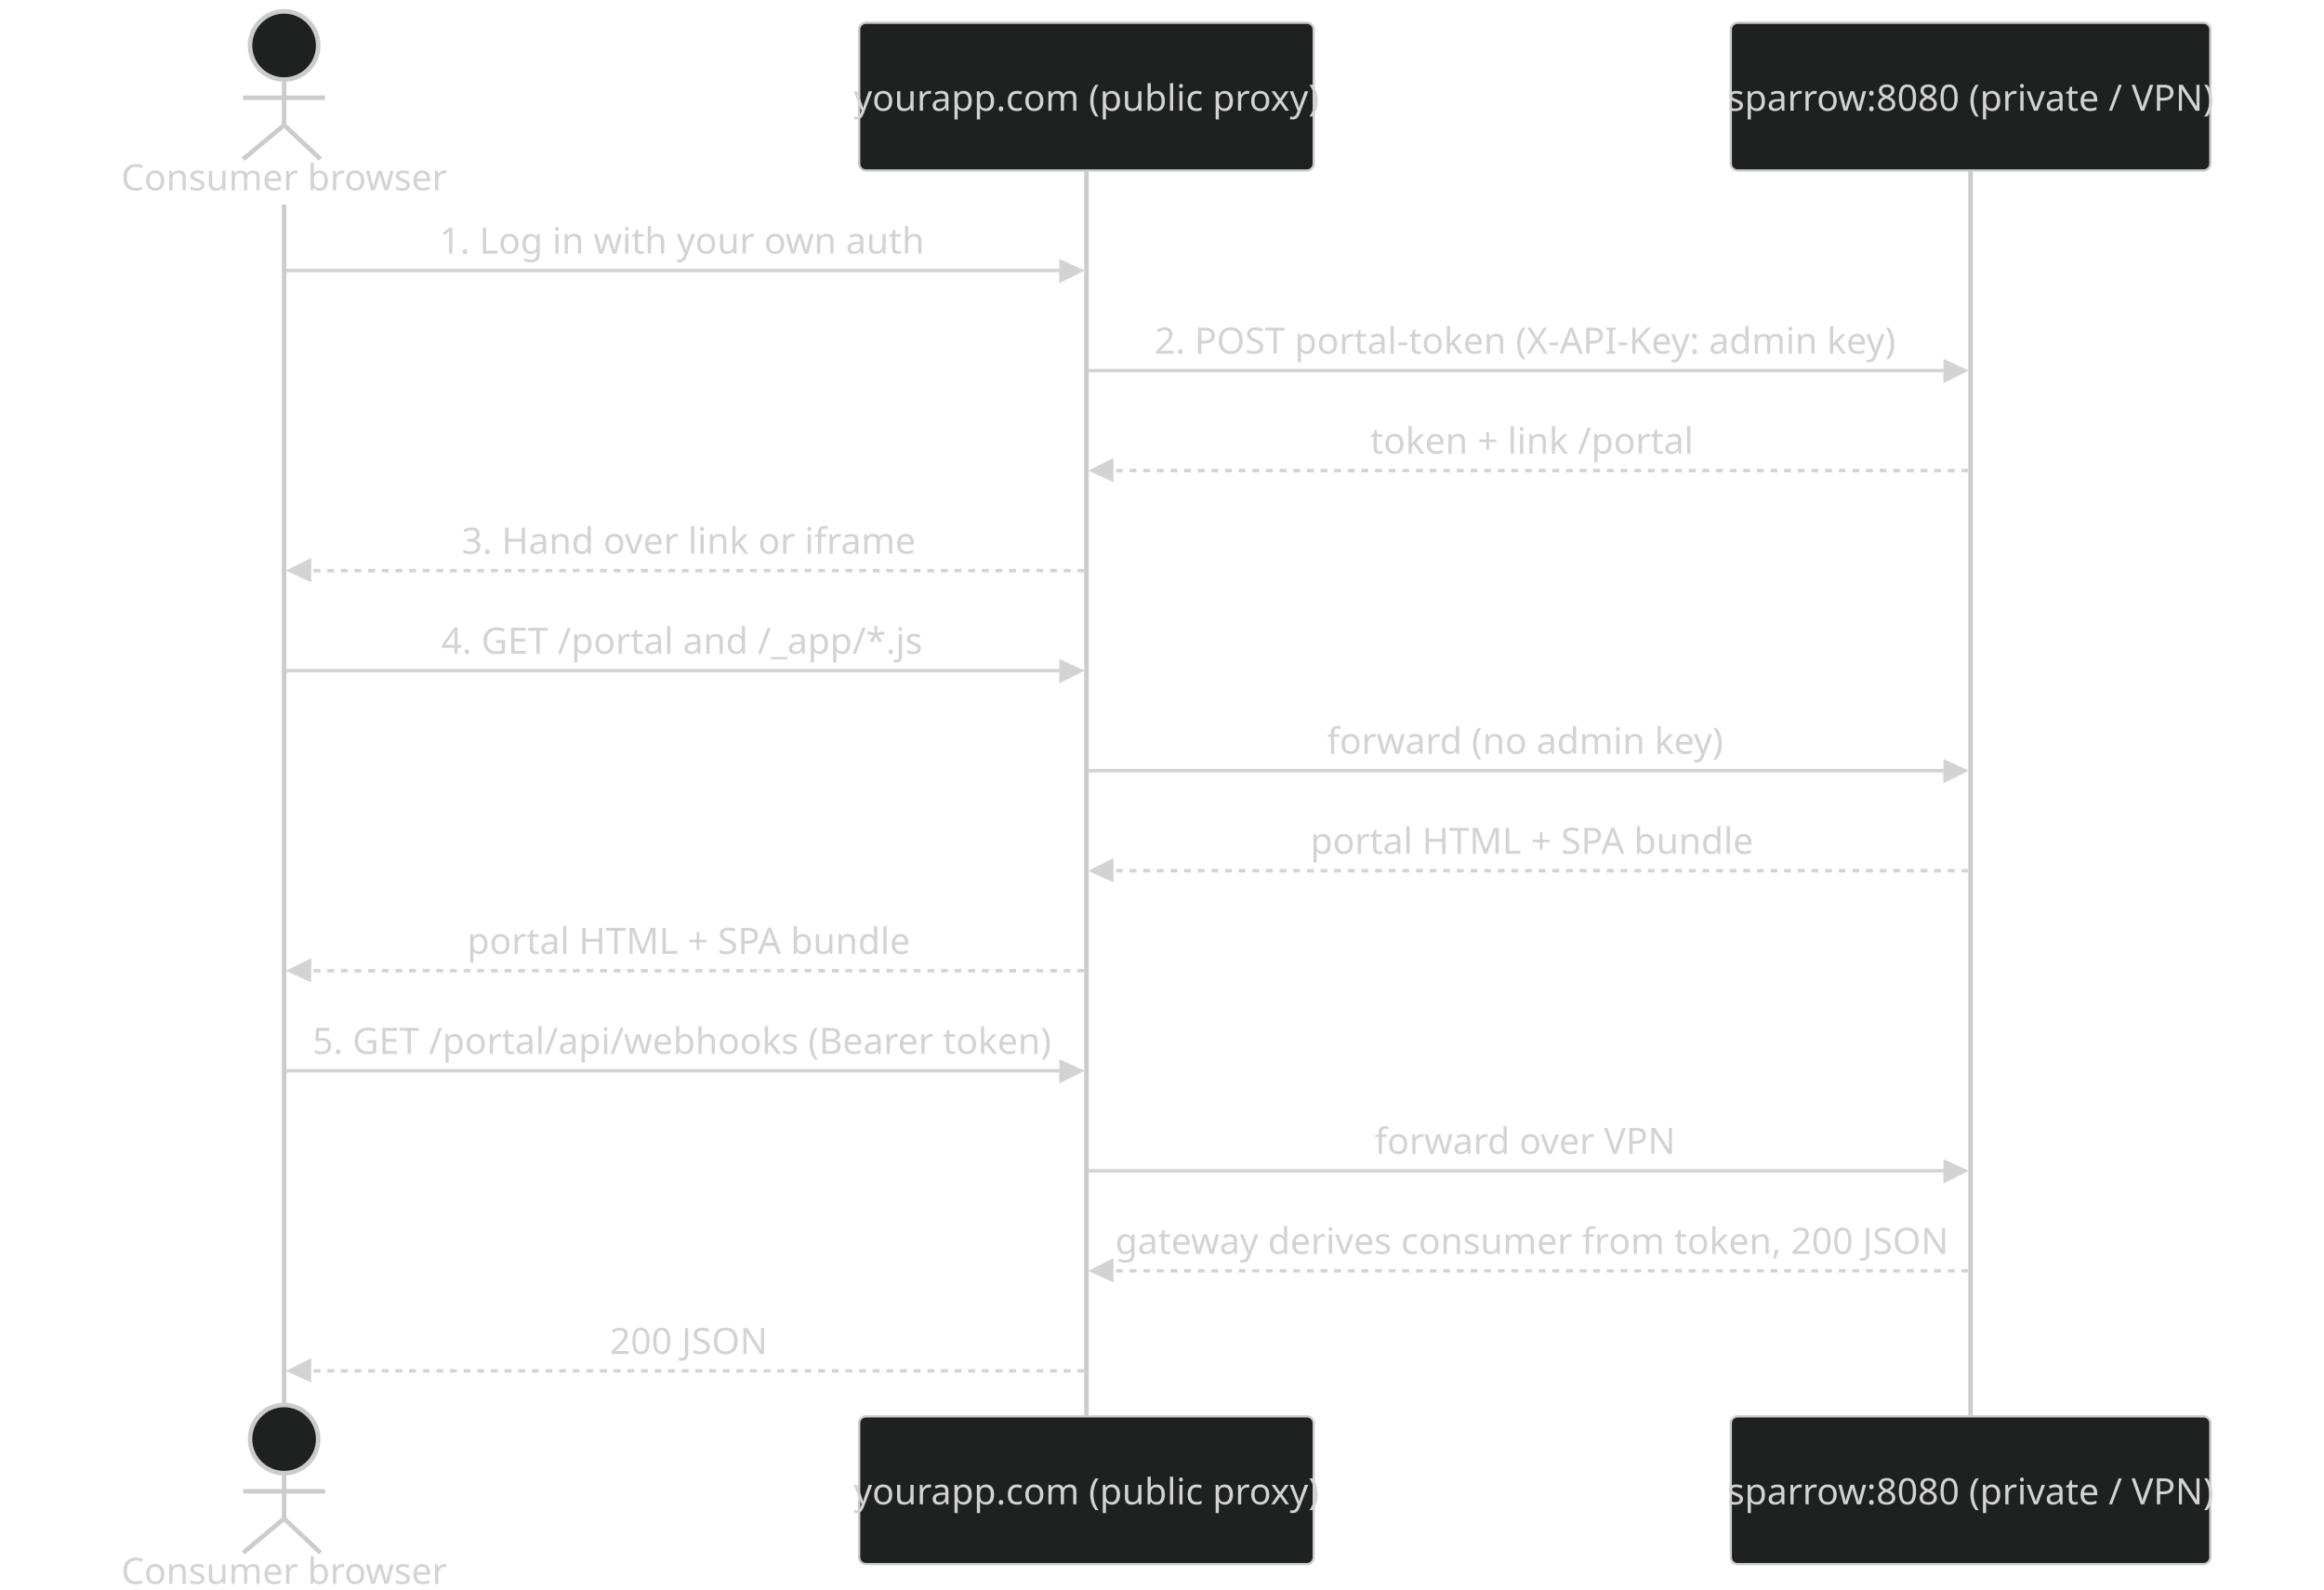
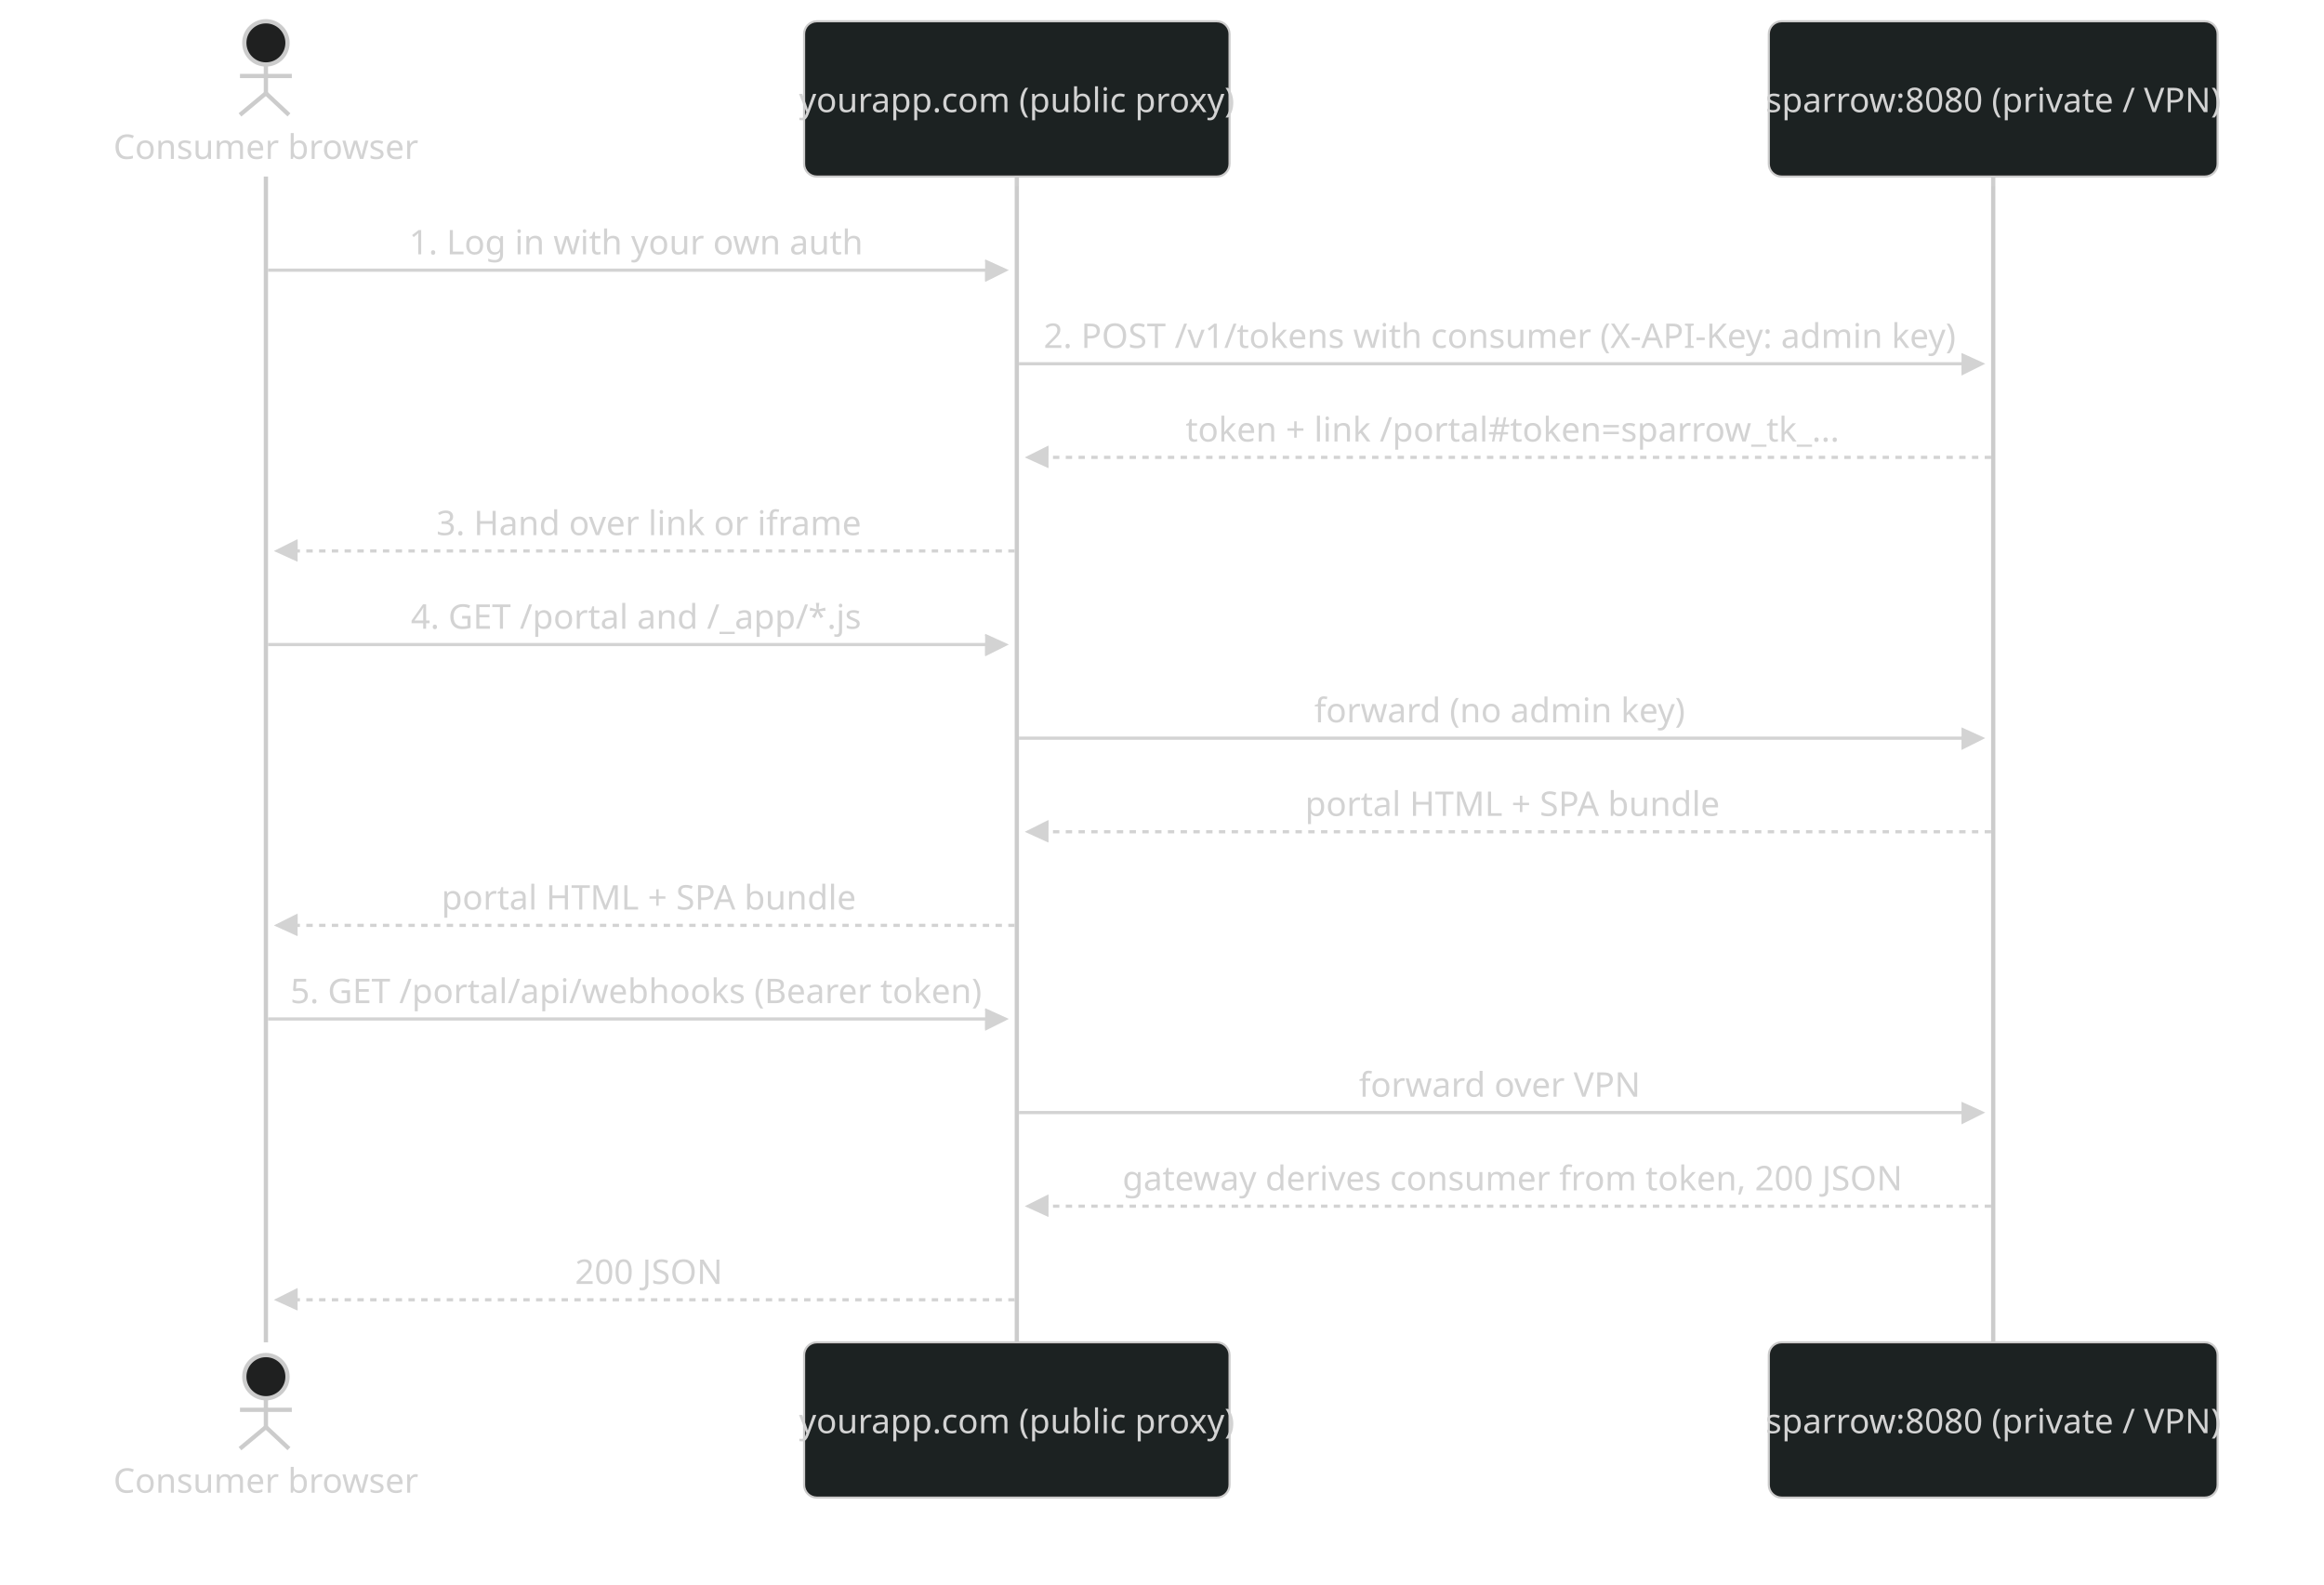
- <svg xmlns="http://www.w3.org/2000/svg" id="my-svg" width="100%" style="max-width: 1022.5px; background-color: transparent;" viewBox="-50 -10 1022.5 699" role="graphics-document document" aria-roledescription="sequence">
+ <svg xmlns="http://www.w3.org/2000/svg" id="my-svg" width="100%" style="max-width: 1092.5px; background-color: transparent;" viewBox="-50 -10 1092.5 745" role="graphics-document document" aria-roledescription="sequence">
  <g>
-     <rect x="711.5" y="613" fill="#eaeaea" stroke="#666" width="211" height="65" name="S" rx="3" ry="3" class="actor actor-bottom" />
-     <text x="817" y="645.5" dominant-baseline="central" alignment-baseline="central" class="actor actor-box" style="text-anchor: middle; font-size: 16px; font-weight: 400;">
-       <tspan x="817" dy="0">sparrow:8080 (private / VPN)</tspan>
+     <rect x="781.5" y="621" fill="#eaeaea" stroke="#666" width="211" height="73" name="S" rx="6" ry="6" class="actor actor-bottom" data-look="neo" filter="url(#my-svg-drop-shadow)" />
+     <text x="887" y="657.5" dominant-baseline="central" alignment-baseline="central" class="actor actor-box" style="text-anchor: middle; font-size: 16px; font-weight: 400;">
+       <tspan x="887" dy="0">sparrow:8080 (private / VPN)</tspan>
    </text>
  </g>
  <g>
-     <rect x="328" y="613" fill="#eaeaea" stroke="#666" width="200" height="65" name="A" rx="3" ry="3" class="actor actor-bottom" />
-     <text x="428" y="645.5" dominant-baseline="central" alignment-baseline="central" class="actor actor-box" style="text-anchor: middle; font-size: 16px; font-weight: 400;">
+     <rect x="328" y="621" fill="#eaeaea" stroke="#666" width="200" height="73" name="A" rx="6" ry="6" class="actor actor-bottom" data-look="neo" filter="url(#my-svg-drop-shadow)" />
+     <text x="428" y="657.5" dominant-baseline="central" alignment-baseline="central" class="actor actor-box" style="text-anchor: middle; font-size: 16px; font-weight: 400;">
      <tspan x="428" dy="0">yourapp.com (public proxy)</tspan>
    </text>
  </g>
  <g />
  <g>
-     <line id="actor2" x1="817" y1="65" x2="817" y2="613" class="actor-line 200" stroke-width="0.5px" stroke="#999" name="S" data-et="life-line" data-id="S" />
-     <g id="root-2" data-et="participant" data-type="participant" data-id="S">
-       <rect x="711.5" y="0" fill="#eaeaea" stroke="#666" width="211" height="65" name="S" rx="3" ry="3" class="actor actor-top" />
-       <text x="817" y="32.5" dominant-baseline="central" alignment-baseline="central" class="actor actor-box" style="text-anchor: middle; font-size: 16px; font-weight: 400;">
-         <tspan x="817" dy="0">sparrow:8080 (private / VPN)</tspan>
+     <line id="actor2" x1="887" y1="73" x2="887" y2="621" class="actor-line 200" stroke-width="0.5px" stroke="#999" name="S" data-et="life-line" data-id="S" />
+     <g id="root-2" data-look="neo" data-et="participant" data-type="participant" data-id="S">
+       <rect x="781.5" y="0" fill="#eaeaea" stroke="#666" width="211" height="73" name="S" rx="6" ry="6" class="actor actor-top" data-look="neo" filter="url(#my-svg-drop-shadow)" />
+       <text x="887" y="36.5" dominant-baseline="central" alignment-baseline="central" class="actor actor-box" style="text-anchor: middle; font-size: 16px; font-weight: 400;">
+         <tspan x="887" dy="0">sparrow:8080 (private / VPN)</tspan>
      </text>
    </g>
  </g>
  <g>
-     <line id="actor1" x1="428" y1="65" x2="428" y2="613" class="actor-line 200" stroke-width="0.5px" stroke="#999" name="A" data-et="life-line" data-id="A" />
-     <g id="root-1" data-et="participant" data-type="participant" data-id="A">
-       <rect x="328" y="0" fill="#eaeaea" stroke="#666" width="200" height="65" name="A" rx="3" ry="3" class="actor actor-top" />
-       <text x="428" y="32.5" dominant-baseline="central" alignment-baseline="central" class="actor actor-box" style="text-anchor: middle; font-size: 16px; font-weight: 400;">
+     <line id="actor1" x1="428" y1="73" x2="428" y2="621" class="actor-line 200" stroke-width="0.5px" stroke="#999" name="A" data-et="life-line" data-id="A" />
+     <g id="root-1" data-look="neo" data-et="participant" data-type="participant" data-id="A">
+       <rect x="328" y="0" fill="#eaeaea" stroke="#666" width="200" height="73" name="A" rx="6" ry="6" class="actor actor-top" data-look="neo" filter="url(#my-svg-drop-shadow)" />
+       <text x="428" y="36.5" dominant-baseline="central" alignment-baseline="central" class="actor actor-box" style="text-anchor: middle; font-size: 16px; font-weight: 400;">
        <tspan x="428" dy="0">yourapp.com (public proxy)</tspan>
      </text>
    </g>
  </g>
  <g>
-     <line id="actor0" x1="75" y1="80" x2="75" y2="613" class="actor-line 200" stroke-width="0.5px" stroke="#999" name="U" data-et="life-line" data-id="U" />
+     <line id="actor0" x1="75" y1="73" x2="75" y2="621" class="actor-line 200" stroke-width="0.5px" stroke="#999" name="U" data-et="life-line" data-id="U" />
  </g>
-   <style>#my-svg{font-family:'Space Grotesk',ui-sans-serif,system-ui,sans-serif;font-size:14px;fill:#ccc;}@keyframes edge-animation-frame{from{stroke-dashoffset:0;}}@keyframes dash{to{stroke-dashoffset:0;}}#my-svg .edge-animation-slow{stroke-dasharray:9,5!important;stroke-dashoffset:900;animation:dash 50s linear infinite;stroke-linecap:round;}#my-svg .edge-animation-fast{stroke-dasharray:9,5!important;stroke-dashoffset:900;animation:dash 20s linear infinite;stroke-linecap:round;}#my-svg .error-icon{fill:#a44141;}#my-svg .error-text{fill:#ddd;stroke:#ddd;}#my-svg .edge-thickness-normal{stroke-width:1px;}#my-svg .edge-thickness-thick{stroke-width:3.5px;}#my-svg .edge-pattern-solid{stroke-dasharray:0;}#my-svg .edge-thickness-invisible{stroke-width:0;fill:none;}#my-svg .edge-pattern-dashed{stroke-dasharray:3;}#my-svg .edge-pattern-dotted{stroke-dasharray:2;}#my-svg .marker{fill:#8494b0;stroke:#8494b0;}#my-svg .marker.cross{stroke:#8494b0;}#my-svg svg{font-family:'Space Grotesk',ui-sans-serif,system-ui,sans-serif;font-size:14px;}#my-svg p{margin:0;}#my-svg .actor{stroke:#ccc;fill:#1f2020;stroke-width:1;}#my-svg rect.actor.outer-path[data-look="neo"]{filter:drop-shadow( 1px 2px 2px rgba(185,185,185,1));}#my-svg rect.note[data-look="neo"]{stroke:hsl(180, 0%, 18.353%);fill:#16223a;filter:drop-shadow( 1px 2px 2px rgba(185,185,185,1));}#my-svg text.actor&gt;tspan{fill:lightgrey;stroke:none;}#my-svg .actor-line{stroke:#ccc;}#my-svg .innerArc{stroke-width:1.5;stroke-dasharray:none;}#my-svg .messageLine0{stroke-width:1.5;stroke-dasharray:none;stroke:lightgrey;}#my-svg .messageLine1{stroke-width:1.5;stroke-dasharray:2,2;stroke:lightgrey;}#my-svg [id$="-arrowhead"] path{fill:lightgrey;stroke:lightgrey;}#my-svg .sequenceNumber{fill:black;}#my-svg [id$="-sequencenumber"]{fill:lightgrey;}#my-svg [id$="-crosshead"] path{fill:lightgrey;stroke:lightgrey;}#my-svg .messageText{fill:lightgrey;stroke:none;}#my-svg .labelBox{stroke:#ccc;fill:#1f2020;filter:none;}#my-svg .labelText,#my-svg .labelText&gt;tspan{fill:lightgrey;stroke:none;}#my-svg .loopText,#my-svg .loopText&gt;tspan{fill:lightgrey;stroke:none;}#my-svg .loopLine{stroke-width:2px;stroke-dasharray:2,2;stroke:#ccc;fill:#ccc;}#my-svg .note{stroke:hsl(180, 0%, 18.353%);fill:#16223a;}#my-svg .noteText,#my-svg .noteText&gt;tspan{fill:#b8c2d6;stroke:none;font-weight:normal;}#my-svg .activation0{fill:hsl(180, 1.587%, 28.353%);stroke:#ccc;}#my-svg .activation1{fill:hsl(180, 1.587%, 28.353%);stroke:#ccc;}#my-svg .activation2{fill:hsl(180, 1.587%, 28.353%);stroke:#ccc;}#my-svg .actorPopupMenu{position:absolute;}#my-svg .actorPopupMenuPanel{position:absolute;fill:#1f2020;box-shadow:0px 8px 16px 0px rgba(0,0,0,0.2);filter:drop-shadow(3px 5px 2px rgb(0 0 0 / 0.4));}#my-svg .actor-man circle,#my-svg line{fill:#1f2020;stroke-width:2px;}#my-svg g rect.rect{filter:drop-shadow( 1px 2px 2px rgba(185,185,185,1));stroke:#33456a;}#my-svg .node .neo-node{stroke:#33456a;}#my-svg [data-look="neo"].node rect,#my-svg [data-look="neo"].cluster rect,#my-svg [data-look="neo"].node polygon{stroke:url(#my-svg-gradient);filter:drop-shadow( 1px 2px 2px rgba(185,185,185,1));}#my-svg [data-look="neo"].node path{stroke:url(#my-svg-gradient);stroke-width:1px;}#my-svg [data-look="neo"].node .outer-path{filter:drop-shadow( 1px 2px 2px rgba(185,185,185,1));}#my-svg [data-look="neo"].node .neo-line path{stroke:#33456a;filter:none;}#my-svg [data-look="neo"].node circle{stroke:url(#my-svg-gradient);filter:drop-shadow( 1px 2px 2px rgba(185,185,185,1));}#my-svg [data-look="neo"].node circle .state-start{fill:#000000;}#my-svg [data-look="neo"].icon-shape .icon{fill:url(#my-svg-gradient);filter:drop-shadow( 1px 2px 2px rgba(185,185,185,1));}#my-svg [data-look="neo"].icon-shape .icon-neo path{stroke:url(#my-svg-gradient);filter:drop-shadow( 1px 2px 2px rgba(185,185,185,1));}#my-svg :root{--mermaid-font-family:"trebuchet ms",verdana,arial,sans-serif;}</style>
+   <style>#my-svg{font-family:'Space Grotesk',ui-sans-serif,system-ui,sans-serif;font-size:14px;fill:#ccc;}@keyframes edge-animation-frame{from{stroke-dashoffset:0;}}@keyframes dash{to{stroke-dashoffset:0;}}#my-svg .edge-animation-slow{stroke-dasharray:9,5!important;stroke-dashoffset:900;animation:dash 50s linear infinite;stroke-linecap:round;}#my-svg .edge-animation-fast{stroke-dasharray:9,5!important;stroke-dashoffset:900;animation:dash 20s linear infinite;stroke-linecap:round;}#my-svg .error-icon{fill:#a44141;}#my-svg .error-text{fill:#ddd;stroke:#ddd;}#my-svg .edge-thickness-normal{stroke-width:1px;}#my-svg .edge-thickness-thick{stroke-width:3.5px;}#my-svg .edge-pattern-solid{stroke-dasharray:0;}#my-svg .edge-thickness-invisible{stroke-width:0;fill:none;}#my-svg .edge-pattern-dashed{stroke-dasharray:3;}#my-svg .edge-pattern-dotted{stroke-dasharray:2;}#my-svg .marker{fill:#8494b0;stroke:#8494b0;}#my-svg .marker.cross{stroke:#8494b0;}#my-svg svg{font-family:'Space Grotesk',ui-sans-serif,system-ui,sans-serif;font-size:14px;}#my-svg p{margin:0;}#my-svg .actor{stroke:#ccc;fill:#1f2020;stroke-width:1;}#my-svg rect.actor.outer-path[data-look="neo"]{filter:drop-shadow( 1px 2px 2px rgba(185,185,185,1));}#my-svg rect.note[data-look="neo"]{stroke:hsl(180, 0%, 18.353%);fill:#16223a;filter:drop-shadow( 1px 2px 2px rgba(185,185,185,1));}#my-svg text.actor&gt;tspan{fill:lightgrey;stroke:none;}#my-svg .actor-line{stroke:#ccc;}#my-svg .innerArc{stroke-width:1.5;stroke-dasharray:none;}#my-svg .messageLine0{stroke-width:1.5;stroke-dasharray:none;stroke:lightgrey;}#my-svg .messageLine1{stroke-width:1.5;stroke-dasharray:2,2;stroke:lightgrey;}#my-svg [id$="-arrowhead"] path{fill:lightgrey;stroke:lightgrey;}#my-svg .sequenceNumber{fill:black;}#my-svg [id$="-sequencenumber"]{fill:lightgrey;}#my-svg [id$="-crosshead"] path{fill:lightgrey;stroke:lightgrey;}#my-svg .messageText{fill:lightgrey;stroke:none;}#my-svg .labelBox{stroke:#ccc;fill:#1f2020;filter:drop-shadow( 1px 2px 2px rgba(185,185,185,1));}#my-svg .labelText,#my-svg .labelText&gt;tspan{fill:lightgrey;stroke:none;}#my-svg .loopText,#my-svg .loopText&gt;tspan{fill:lightgrey;stroke:none;}#my-svg .sectionTitle,#my-svg .sectionTitle&gt;tspan{fill:lightgrey;stroke:none;}#my-svg .loopLine{stroke-width:2px;stroke-dasharray:2,2;stroke:#ccc;fill:#ccc;}#my-svg .note{stroke:hsl(180, 0%, 18.353%);fill:#16223a;}#my-svg .noteText,#my-svg .noteText&gt;tspan{fill:#b8c2d6;stroke:none;}#my-svg .activation0{fill:hsl(180, 1.587%, 28.353%);stroke:#ccc;}#my-svg .activation1{fill:hsl(180, 1.587%, 28.353%);stroke:#ccc;}#my-svg .activation2{fill:hsl(180, 1.587%, 28.353%);stroke:#ccc;}#my-svg .actorPopupMenu{position:absolute;}#my-svg .actorPopupMenuPanel{position:absolute;fill:#1f2020;box-shadow:0px 8px 16px 0px rgba(0,0,0,0.2);filter:drop-shadow(3px 5px 2px rgb(0 0 0 / 0.4));}#my-svg .actor-man circle,#my-svg line{fill:#1f2020;stroke-width:2px;}#my-svg g rect.rect{filter:drop-shadow( 1px 2px 2px rgba(185,185,185,1));stroke:#33456a;}#my-svg .node .neo-node{stroke:#33456a;}#my-svg [data-look="neo"].node rect,#my-svg [data-look="neo"].cluster rect,#my-svg [data-look="neo"].node polygon{stroke:url(#my-svg-gradient);filter:drop-shadow( 1px 2px 2px rgba(185,185,185,1));}#my-svg [data-look="neo"].swimlane.cluster rect{filter:none;}#my-svg [data-look="neo"].node path{stroke:url(#my-svg-gradient);stroke-width:1px;}#my-svg [data-look="neo"].node .outer-path{filter:drop-shadow( 1px 2px 2px rgba(185,185,185,1));}#my-svg [data-look="neo"].node .neo-line path{stroke:#33456a;filter:none;}#my-svg [data-look="neo"].node circle{stroke:url(#my-svg-gradient);filter:drop-shadow( 1px 2px 2px rgba(185,185,185,1));}#my-svg [data-look="neo"].node circle .state-start{fill:#000000;}#my-svg [data-look="neo"].icon-shape .icon{fill:url(#my-svg-gradient);filter:drop-shadow( 1px 2px 2px rgba(185,185,185,1));}#my-svg [data-look="neo"].icon-shape .icon-neo path{stroke:url(#my-svg-gradient);filter:drop-shadow( 1px 2px 2px rgba(185,185,185,1));}#my-svg :root{--mermaid-font-family:"trebuchet ms",verdana,arial,sans-serif;}</style>
  <g />
  <defs>
    <symbol id="my-svg-computer" width="24" height="24">
      <path transform="scale(.5)" d="M2 2v13h20v-13h-20zm18 11h-16v-9h16v9zm-10.228 6l.466-1h3.524l.467 1h-4.457zm14.228 3h-24l2-6h2.104l-1.33 4h18.45l-1.297-4h2.073l2 6zm-5-10h-14v-7h14v7z" />
    </symbol>
  </defs>
  <defs>
    <symbol id="my-svg-database" fill-rule="evenodd" clip-rule="evenodd">
      <path transform="scale(.5)" d="M12.258.001l.256.004.255.005.253.008.251.01.249.012.247.015.246.016.242.019.241.02.239.023.236.024.233.027.231.028.229.031.225.032.223.034.22.036.217.038.214.04.211.041.208.043.205.045.201.046.198.048.194.05.191.051.187.053.183.054.18.056.175.057.172.059.168.06.163.061.16.063.155.064.15.066.074.033.073.033.071.034.07.034.069.035.068.035.067.035.066.035.064.036.064.036.062.036.06.036.06.037.058.037.058.037.055.038.055.038.053.038.052.038.051.039.05.039.048.039.047.039.045.04.044.04.043.04.041.04.04.041.039.041.037.041.036.041.034.041.033.042.032.042.03.042.029.042.027.042.026.043.024.043.023.043.021.043.02.043.018.044.017.043.015.044.013.044.012.044.011.045.009.044.007.045.006.045.004.045.002.045.001.045v17l-.001.045-.002.045-.004.045-.006.045-.007.045-.009.044-.011.045-.012.044-.013.044-.015.044-.017.043-.018.044-.02.043-.021.043-.023.043-.024.043-.026.043-.027.042-.029.042-.03.042-.032.042-.033.042-.034.041-.036.041-.037.041-.039.041-.04.041-.041.04-.043.04-.044.04-.045.04-.047.039-.048.039-.05.039-.051.039-.052.038-.053.038-.055.038-.055.038-.058.037-.058.037-.06.037-.06.036-.062.036-.064.036-.064.036-.066.035-.067.035-.068.035-.069.035-.07.034-.071.034-.073.033-.074.033-.15.066-.155.064-.16.063-.163.061-.168.06-.172.059-.175.057-.18.056-.183.054-.187.053-.191.051-.194.05-.198.048-.201.046-.205.045-.208.043-.211.041-.214.04-.217.038-.22.036-.223.034-.225.032-.229.031-.231.028-.233.027-.236.024-.239.023-.241.02-.242.019-.246.016-.247.015-.249.012-.251.01-.253.008-.255.005-.256.004-.258.001-.258-.001-.256-.004-.255-.005-.253-.008-.251-.01-.249-.012-.247-.015-.245-.016-.243-.019-.241-.02-.238-.023-.236-.024-.234-.027-.231-.028-.228-.031-.226-.032-.223-.034-.22-.036-.217-.038-.214-.04-.211-.041-.208-.043-.204-.045-.201-.046-.198-.048-.195-.05-.19-.051-.187-.053-.184-.054-.179-.056-.176-.057-.172-.059-.167-.06-.164-.061-.159-.063-.155-.064-.151-.066-.074-.033-.072-.033-.072-.034-.07-.034-.069-.035-.068-.035-.067-.035-.066-.035-.064-.036-.063-.036-.062-.036-.061-.036-.06-.037-.058-.037-.057-.037-.056-.038-.055-.038-.053-.038-.052-.038-.051-.039-.049-.039-.049-.039-.046-.039-.046-.04-.044-.04-.043-.04-.041-.04-.04-.041-.039-.041-.037-.041-.036-.041-.034-.041-.033-.042-.032-.042-.03-.042-.029-.042-.027-.042-.026-.043-.024-.043-.023-.043-.021-.043-.02-.043-.018-.044-.017-.043-.015-.044-.013-.044-.012-.044-.011-.045-.009-.044-.007-.045-.006-.045-.004-.045-.002-.045-.001-.045v-17l.001-.045.002-.045.004-.045.006-.045.007-.045.009-.044.011-.045.012-.044.013-.044.015-.044.017-.043.018-.044.02-.043.021-.043.023-.043.024-.043.026-.043.027-.042.029-.042.03-.042.032-.042.033-.042.034-.041.036-.041.037-.041.039-.041.04-.041.041-.04.043-.04.044-.04.046-.04.046-.039.049-.039.049-.039.051-.039.052-.038.053-.038.055-.038.056-.038.057-.037.058-.037.06-.037.061-.036.062-.036.063-.036.064-.036.066-.035.067-.035.068-.035.069-.035.07-.034.072-.034.072-.033.074-.033.151-.066.155-.064.159-.063.164-.061.167-.06.172-.059.176-.057.179-.056.184-.054.187-.053.19-.051.195-.05.198-.048.201-.046.204-.045.208-.043.211-.041.214-.04.217-.038.22-.036.223-.034.226-.032.228-.031.231-.028.234-.027.236-.024.238-.023.241-.02.243-.019.245-.016.247-.015.249-.012.251-.01.253-.008.255-.005.256-.004.258-.001.258.001zm-9.258 20.499v.01l.001.021.003.021.004.022.005.021.006.022.007.022.009.023.01.022.011.023.012.023.013.023.015.023.016.024.017.023.018.024.019.024.021.024.022.025.023.024.024.025.052.049.056.05.061.051.066.051.07.051.075.051.079.052.084.052.088.052.092.052.097.052.102.051.105.052.11.052.114.051.119.051.123.051.127.05.131.05.135.05.139.048.144.049.147.047.152.047.155.047.16.045.163.045.167.043.171.043.176.041.178.041.183.039.187.039.19.037.194.035.197.035.202.033.204.031.209.03.212.029.216.027.219.025.222.024.226.021.23.02.233.018.236.016.24.015.243.012.246.01.249.008.253.005.256.004.259.001.26-.001.257-.004.254-.005.25-.008.247-.011.244-.012.241-.014.237-.016.233-.018.231-.021.226-.021.224-.024.22-.026.216-.027.212-.028.21-.031.205-.031.202-.034.198-.034.194-.036.191-.037.187-.039.183-.04.179-.04.175-.042.172-.043.168-.044.163-.045.16-.046.155-.046.152-.047.148-.048.143-.049.139-.049.136-.05.131-.05.126-.05.123-.051.118-.052.114-.051.11-.052.106-.052.101-.052.096-.052.092-.052.088-.053.083-.051.079-.052.074-.052.07-.051.065-.051.06-.051.056-.05.051-.05.023-.024.023-.025.021-.024.02-.024.019-.024.018-.024.017-.024.015-.023.014-.024.013-.023.012-.023.01-.023.01-.022.008-.022.006-.022.006-.022.004-.022.004-.021.001-.021.001-.021v-4.127l-.077.055-.08.053-.083.054-.085.053-.087.052-.09.052-.093.051-.095.05-.097.05-.1.049-.102.049-.105.048-.106.047-.109.047-.111.046-.114.045-.115.045-.118.044-.12.043-.122.042-.124.042-.126.041-.128.04-.13.04-.132.038-.134.038-.135.037-.138.037-.139.035-.142.035-.143.034-.144.033-.147.032-.148.031-.15.03-.151.03-.153.029-.154.027-.156.027-.158.026-.159.025-.161.024-.162.023-.163.022-.165.021-.166.02-.167.019-.169.018-.169.017-.171.016-.173.015-.173.014-.175.013-.175.012-.177.011-.178.01-.179.008-.179.008-.181.006-.182.005-.182.004-.184.003-.184.002h-.37l-.184-.002-.184-.003-.182-.004-.182-.005-.181-.006-.179-.008-.179-.008-.178-.01-.176-.011-.176-.012-.175-.013-.173-.014-.172-.015-.171-.016-.17-.017-.169-.018-.167-.019-.166-.02-.165-.021-.163-.022-.162-.023-.161-.024-.159-.025-.157-.026-.156-.027-.155-.027-.153-.029-.151-.03-.15-.03-.148-.031-.146-.032-.145-.033-.143-.034-.141-.035-.14-.035-.137-.037-.136-.037-.134-.038-.132-.038-.13-.04-.128-.04-.126-.041-.124-.042-.122-.042-.12-.044-.117-.043-.116-.045-.113-.045-.112-.046-.109-.047-.106-.047-.105-.048-.102-.049-.1-.049-.097-.05-.095-.05-.093-.052-.09-.051-.087-.052-.085-.053-.083-.054-.08-.054-.077-.054v4.127zm0-5.654v.011l.001.021.003.021.004.021.005.022.006.022.007.022.009.022.01.022.011.023.012.023.013.023.015.024.016.023.017.024.018.024.019.024.021.024.022.024.023.025.024.024.052.05.056.05.061.05.066.051.07.051.075.052.079.051.084.052.088.052.092.052.097.052.102.052.105.052.11.051.114.051.119.052.123.05.127.051.131.05.135.049.139.049.144.048.147.048.152.047.155.046.16.045.163.045.167.044.171.042.176.042.178.04.183.04.187.038.19.037.194.036.197.034.202.033.204.032.209.03.212.028.216.027.219.025.222.024.226.022.23.02.233.018.236.016.24.014.243.012.246.01.249.008.253.006.256.003.259.001.26-.001.257-.003.254-.006.25-.008.247-.01.244-.012.241-.015.237-.016.233-.018.231-.02.226-.022.224-.024.22-.025.216-.027.212-.029.21-.03.205-.032.202-.033.198-.035.194-.036.191-.037.187-.039.183-.039.179-.041.175-.042.172-.043.168-.044.163-.045.16-.045.155-.047.152-.047.148-.048.143-.048.139-.05.136-.049.131-.05.126-.051.123-.051.118-.051.114-.052.11-.052.106-.052.101-.052.096-.052.092-.052.088-.052.083-.052.079-.052.074-.051.07-.052.065-.051.06-.05.056-.051.051-.049.023-.025.023-.024.021-.025.02-.024.019-.024.018-.024.017-.024.015-.023.014-.023.013-.024.012-.022.01-.023.01-.023.008-.022.006-.022.006-.022.004-.021.004-.022.001-.021.001-.021v-4.139l-.077.054-.08.054-.083.054-.085.052-.087.053-.09.051-.093.051-.095.051-.097.05-.1.049-.102.049-.105.048-.106.047-.109.047-.111.046-.114.045-.115.044-.118.044-.12.044-.122.042-.124.042-.126.041-.128.04-.13.039-.132.039-.134.038-.135.037-.138.036-.139.036-.142.035-.143.033-.144.033-.147.033-.148.031-.15.03-.151.03-.153.028-.154.028-.156.027-.158.026-.159.025-.161.024-.162.023-.163.022-.165.021-.166.02-.167.019-.169.018-.169.017-.171.016-.173.015-.173.014-.175.013-.175.012-.177.011-.178.009-.179.009-.179.007-.181.007-.182.005-.182.004-.184.003-.184.002h-.37l-.184-.002-.184-.003-.182-.004-.182-.005-.181-.007-.179-.007-.179-.009-.178-.009-.176-.011-.176-.012-.175-.013-.173-.014-.172-.015-.171-.016-.17-.017-.169-.018-.167-.019-.166-.02-.165-.021-.163-.022-.162-.023-.161-.024-.159-.025-.157-.026-.156-.027-.155-.028-.153-.028-.151-.03-.15-.03-.148-.031-.146-.033-.145-.033-.143-.033-.141-.035-.14-.036-.137-.036-.136-.037-.134-.038-.132-.039-.13-.039-.128-.04-.126-.041-.124-.042-.122-.043-.12-.043-.117-.044-.116-.044-.113-.046-.112-.046-.109-.046-.106-.047-.105-.048-.102-.049-.1-.049-.097-.05-.095-.051-.093-.051-.09-.051-.087-.053-.085-.052-.083-.054-.08-.054-.077-.054v4.139zm0-5.666v.011l.001.02.003.022.004.021.005.022.006.021.007.022.009.023.01.022.011.023.012.023.013.023.015.023.016.024.017.024.018.023.019.024.021.025.022.024.023.024.024.025.052.05.056.05.061.05.066.051.07.051.075.052.079.051.084.052.088.052.092.052.097.052.102.052.105.051.11.052.114.051.119.051.123.051.127.05.131.05.135.05.139.049.144.048.147.048.152.047.155.046.16.045.163.045.167.043.171.043.176.042.178.04.183.04.187.038.19.037.194.036.197.034.202.033.204.032.209.03.212.028.216.027.219.025.222.024.226.021.23.02.233.018.236.017.24.014.243.012.246.01.249.008.253.006.256.003.259.001.26-.001.257-.003.254-.006.25-.008.247-.01.244-.013.241-.014.237-.016.233-.018.231-.02.226-.022.224-.024.22-.025.216-.027.212-.029.21-.03.205-.032.202-.033.198-.035.194-.036.191-.037.187-.039.183-.039.179-.041.175-.042.172-.043.168-.044.163-.045.16-.045.155-.047.152-.047.148-.048.143-.049.139-.049.136-.049.131-.051.126-.05.123-.051.118-.052.114-.051.11-.052.106-.052.101-.052.096-.052.092-.052.088-.052.083-.052.079-.052.074-.052.07-.051.065-.051.06-.051.056-.05.051-.049.023-.025.023-.025.021-.024.02-.024.019-.024.018-.024.017-.024.015-.023.014-.024.013-.023.012-.023.01-.022.01-.023.008-.022.006-.022.006-.022.004-.022.004-.021.001-.021.001-.021v-4.153l-.077.054-.08.054-.083.053-.085.053-.087.053-.09.051-.093.051-.095.051-.097.05-.1.049-.102.048-.105.048-.106.048-.109.046-.111.046-.114.046-.115.044-.118.044-.12.043-.122.043-.124.042-.126.041-.128.04-.13.039-.132.039-.134.038-.135.037-.138.036-.139.036-.142.034-.143.034-.144.033-.147.032-.148.032-.15.03-.151.03-.153.028-.154.028-.156.027-.158.026-.159.024-.161.024-.162.023-.163.023-.165.021-.166.02-.167.019-.169.018-.169.017-.171.016-.173.015-.173.014-.175.013-.175.012-.177.01-.178.01-.179.009-.179.007-.181.006-.182.006-.182.004-.184.003-.184.001-.185.001-.185-.001-.184-.001-.184-.003-.182-.004-.182-.006-.181-.006-.179-.007-.179-.009-.178-.01-.176-.01-.176-.012-.175-.013-.173-.014-.172-.015-.171-.016-.17-.017-.169-.018-.167-.019-.166-.02-.165-.021-.163-.023-.162-.023-.161-.024-.159-.024-.157-.026-.156-.027-.155-.028-.153-.028-.151-.03-.15-.03-.148-.032-.146-.032-.145-.033-.143-.034-.141-.034-.14-.036-.137-.036-.136-.037-.134-.038-.132-.039-.13-.039-.128-.041-.126-.041-.124-.041-.122-.043-.12-.043-.117-.044-.116-.044-.113-.046-.112-.046-.109-.046-.106-.048-.105-.048-.102-.048-.1-.05-.097-.049-.095-.051-.093-.051-.09-.052-.087-.052-.085-.053-.083-.053-.08-.054-.077-.054v4.153zm8.74-8.179l-.257.004-.254.005-.25.008-.247.011-.244.012-.241.014-.237.016-.233.018-.231.021-.226.022-.224.023-.22.026-.216.027-.212.028-.21.031-.205.032-.202.033-.198.034-.194.036-.191.038-.187.038-.183.04-.179.041-.175.042-.172.043-.168.043-.163.045-.16.046-.155.046-.152.048-.148.048-.143.048-.139.049-.136.05-.131.05-.126.051-.123.051-.118.051-.114.052-.11.052-.106.052-.101.052-.096.052-.092.052-.088.052-.083.052-.079.052-.074.051-.07.052-.065.051-.06.05-.056.05-.051.05-.023.025-.023.024-.021.024-.02.025-.019.024-.018.024-.017.023-.015.024-.014.023-.013.023-.012.023-.01.023-.01.022-.008.022-.006.023-.006.021-.004.022-.004.021-.001.021-.001.021.001.021.001.021.004.021.004.022.006.021.006.023.008.022.01.022.01.023.012.023.013.023.014.023.015.024.017.023.018.024.019.024.02.025.021.024.023.024.023.025.051.05.056.05.06.05.065.051.07.052.074.051.079.052.083.052.088.052.092.052.096.052.101.052.106.052.11.052.114.052.118.051.123.051.126.051.131.05.136.05.139.049.143.048.148.048.152.048.155.046.16.046.163.045.168.043.172.043.175.042.179.041.183.04.187.038.191.038.194.036.198.034.202.033.205.032.21.031.212.028.216.027.22.026.224.023.226.022.231.021.233.018.237.016.241.014.244.012.247.011.25.008.254.005.257.004.26.001.26-.001.257-.004.254-.005.25-.008.247-.011.244-.012.241-.014.237-.016.233-.018.231-.021.226-.022.224-.023.22-.026.216-.027.212-.028.21-.031.205-.032.202-.033.198-.034.194-.036.191-.038.187-.038.183-.04.179-.041.175-.042.172-.043.168-.043.163-.045.16-.046.155-.046.152-.048.148-.048.143-.048.139-.049.136-.05.131-.05.126-.051.123-.051.118-.051.114-.052.11-.052.106-.052.101-.052.096-.052.092-.052.088-.052.083-.052.079-.052.074-.051.07-.052.065-.051.06-.05.056-.05.051-.05.023-.025.023-.024.021-.024.02-.025.019-.024.018-.024.017-.023.015-.024.014-.023.013-.023.012-.023.01-.023.01-.022.008-.022.006-.023.006-.021.004-.022.004-.021.001-.021.001-.021-.001-.021-.001-.021-.004-.021-.004-.022-.006-.021-.006-.023-.008-.022-.01-.022-.01-.023-.012-.023-.013-.023-.014-.023-.015-.024-.017-.023-.018-.024-.019-.024-.02-.025-.021-.024-.023-.024-.023-.025-.051-.05-.056-.05-.06-.05-.065-.051-.07-.052-.074-.051-.079-.052-.083-.052-.088-.052-.092-.052-.096-.052-.101-.052-.106-.052-.11-.052-.114-.052-.118-.051-.123-.051-.126-.051-.131-.05-.136-.05-.139-.049-.143-.048-.148-.048-.152-.048-.155-.046-.16-.046-.163-.045-.168-.043-.172-.043-.175-.042-.179-.041-.183-.04-.187-.038-.191-.038-.194-.036-.198-.034-.202-.033-.205-.032-.21-.031-.212-.028-.216-.027-.22-.026-.224-.023-.226-.022-.231-.021-.233-.018-.237-.016-.241-.014-.244-.012-.247-.011-.25-.008-.254-.005-.257-.004-.26-.001-.26.001z" />
    </symbol>
  </defs>
  <defs>
    <symbol id="my-svg-clock" width="24" height="24">
      <path transform="scale(.5)" d="M12 2c5.514 0 10 4.486 10 10s-4.486 10-10 10-10-4.486-10-10 4.486-10 10-10zm0-2c-6.627 0-12 5.373-12 12s5.373 12 12 12 12-5.373 12-12-5.373-12-12-12zm5.848 12.459c.202.038.202.333.001.372-1.907.361-6.045 1.111-6.547 1.111-.719 0-1.301-.582-1.301-1.301 0-.512.77-5.447 1.125-7.445.034-.192.312-.181.343.014l.985 6.238 5.394 1.011z" />
    </symbol>
  </defs>
  <defs>
    <marker id="my-svg-arrowhead" refX="7.9" refY="5" markerUnits="userSpaceOnUse" markerWidth="12" markerHeight="12" orient="auto-start-reverse">
      <path d="M -1 0 L 10 5 L 0 10 z" />
    </marker>
  </defs>
  <defs>
    <marker id="my-svg-crosshead" markerWidth="15" markerHeight="8" orient="auto" refX="4" refY="4.5">
      <path fill="none" stroke="#000000" stroke-width="1pt" d="M 1,2 L 6,7 M 6,2 L 1,7" style="stroke-dasharray: 0, 0;" />
    </marker>
  </defs>
  <defs>
    <marker id="my-svg-filled-head" refX="15.5" refY="7" markerWidth="20" markerHeight="28" orient="auto">
      <path d="M 18,7 L9,13 L14,7 L9,1 Z" />
    </marker>
  </defs>
  <defs>
    <marker id="my-svg-sequencenumber" refX="15" refY="15" markerWidth="60" markerHeight="40" orient="auto">
      <circle cx="15" cy="15" r="6" />
    </marker>
  </defs>
  <defs>
    <marker id="my-svg-solidTopArrowHead" refX="7.9" refY="7.25" markerUnits="userSpaceOnUse" markerWidth="12" markerHeight="12" orient="auto-start-reverse">
      <path d="M 0 0 L 10 8 L 0 8 z" />
    </marker>
  </defs>
  <defs>
    <marker id="my-svg-solidBottomArrowHead" refX="7.9" refY="0.75" markerUnits="userSpaceOnUse" markerWidth="12" markerHeight="12" orient="auto-start-reverse">
      <path d="M 0 0 L 10 0 L 0 8 z" />
    </marker>
  </defs>
  <defs>
    <marker id="my-svg-stickTopArrowHead" refX="7.5" refY="7" markerUnits="userSpaceOnUse" markerWidth="12" markerHeight="12" orient="auto-start-reverse">
      <path d="M 0 0 L 7 7" stroke="black" stroke-width="1.5" fill="none" />
    </marker>
  </defs>
  <defs>
    <marker id="my-svg-stickBottomArrowHead" refX="7.5" refY="0" markerUnits="userSpaceOnUse" markerWidth="12" markerHeight="12" orient="auto-start-reverse">
      <path d="M 0 7 L 7 0" stroke="black" stroke-width="1.5" fill="none" />
    </marker>
  </defs>
+   <defs>
+     <filter id="my-svg-drop-shadow" height="130%" width="130%">
+       <feDropShadow dx="4" dy="4" stdDeviation="0" flood-opacity="0.06" flood-color="#FFFFFF" />
+     </filter>
+   </defs>
  <g class="actor-man actor-top" name="U" data-et="participant" data-type="actor" data-id="U" style="stroke: rgb(204, 204, 204);">
-     <line id="actor-man-torso0" x1="75" y1="25" x2="75" y2="45" />
-     <line id="actor-man-arms0" x1="57" y1="33" x2="93" y2="33" />
-     <line x1="57" y1="60" x2="75" y2="45" />
-     <line x1="75" y1="45" x2="91" y2="60" />
-     <circle cx="75" cy="10" r="15" width="150" height="65" />
-     <text x="75" y="67.5" dominant-baseline="central" alignment-baseline="central" class="actor actor-man" style="text-anchor: middle; font-size: 16px; font-weight: 400;">
+     <line id="actor-man-torso0" x1="75" y1="20.308" x2="75" y2="33.846" />
+     <line id="actor-man-arms0" x1="62.815" y1="25.723" x2="87.185" y2="25.723" />
+     <line x1="62.815" y1="44" x2="75" y2="33.846" />
+     <line x1="75" y1="33.846" x2="85.831" y2="44" />
+     <circle cx="75" cy="10.154" r="10.154" width="150" height="73" />
+     <text x="75" y="58.5" dominant-baseline="central" alignment-baseline="central" class="actor actor-man" style="text-anchor: middle; font-size: 16px; font-weight: 400;">
      <tspan x="75" dy="0">Consumer browser</tspan>
    </text>
  </g>
-   <text x="250" y="80" text-anchor="middle" dominant-baseline="middle" alignment-baseline="middle" class="messageText" dy="1em" style="font-size: 16px; font-weight: 400;">1. Log in with your own auth</text>
-   <line x1="76" y1="109" x2="424" y2="109" class="messageLine0" data-et="message" data-id="i0" data-from="U" data-to="A" stroke-width="2" stroke="none" marker-end="url(#my-svg-arrowhead)" style="fill: none;" />
-   <text x="621" y="124" text-anchor="middle" dominant-baseline="middle" alignment-baseline="middle" class="messageText" dy="1em" style="font-size: 16px; font-weight: 400;">2. POST portal-token (X-API-Key: admin key)</text>
-   <line x1="429" y1="153" x2="813" y2="153" class="messageLine0" data-et="message" data-id="i1" data-from="A" data-to="S" stroke-width="2" stroke="none" marker-end="url(#my-svg-arrowhead)" style="fill: none;" />
-   <text x="624" y="168" text-anchor="middle" dominant-baseline="middle" alignment-baseline="middle" class="messageText" dy="1em" style="font-size: 16px; font-weight: 400;">token + link /portal</text>
-   <line x1="816" y1="197" x2="432" y2="197" class="messageLine1" data-et="message" data-id="i2" data-from="S" data-to="A" stroke-width="2" stroke="none" marker-end="url(#my-svg-arrowhead)" style="stroke-dasharray: 3, 3; fill: none;" />
-   <text x="253" y="212" text-anchor="middle" dominant-baseline="middle" alignment-baseline="middle" class="messageText" dy="1em" style="font-size: 16px; font-weight: 400;">3. Hand over link or iframe</text>
-   <line x1="427" y1="241" x2="79" y2="241" class="messageLine1" data-et="message" data-id="i3" data-from="A" data-to="U" stroke-width="2" stroke="none" marker-end="url(#my-svg-arrowhead)" style="stroke-dasharray: 3, 3; fill: none;" />
-   <text x="250" y="256" text-anchor="middle" dominant-baseline="middle" alignment-baseline="middle" class="messageText" dy="1em" style="font-size: 16px; font-weight: 400;">4. GET /portal and /_app/*.js</text>
-   <line x1="76" y1="285" x2="424" y2="285" class="messageLine0" data-et="message" data-id="i4" data-from="U" data-to="A" stroke-width="2" stroke="none" marker-end="url(#my-svg-arrowhead)" style="fill: none;" />
-   <text x="621" y="300" text-anchor="middle" dominant-baseline="middle" alignment-baseline="middle" class="messageText" dy="1em" style="font-size: 16px; font-weight: 400;">forward (no admin key)</text>
-   <line x1="429" y1="329" x2="813" y2="329" class="messageLine0" data-et="message" data-id="i5" data-from="A" data-to="S" stroke-width="2" stroke="none" marker-end="url(#my-svg-arrowhead)" style="fill: none;" />
-   <text x="624" y="344" text-anchor="middle" dominant-baseline="middle" alignment-baseline="middle" class="messageText" dy="1em" style="font-size: 16px; font-weight: 400;">portal HTML + SPA bundle</text>
-   <line x1="816" y1="373" x2="432" y2="373" class="messageLine1" data-et="message" data-id="i6" data-from="S" data-to="A" stroke-width="2" stroke="none" marker-end="url(#my-svg-arrowhead)" style="stroke-dasharray: 3, 3; fill: none;" />
-   <text x="253" y="388" text-anchor="middle" dominant-baseline="middle" alignment-baseline="middle" class="messageText" dy="1em" style="font-size: 16px; font-weight: 400;">portal HTML + SPA bundle</text>
-   <line x1="427" y1="417" x2="79" y2="417" class="messageLine1" data-et="message" data-id="i7" data-from="A" data-to="U" stroke-width="2" stroke="none" marker-end="url(#my-svg-arrowhead)" style="stroke-dasharray: 3, 3; fill: none;" />
-   <text x="250" y="432" text-anchor="middle" dominant-baseline="middle" alignment-baseline="middle" class="messageText" dy="1em" style="font-size: 16px; font-weight: 400;">5. GET /portal/api/webhooks (Bearer token)</text>
-   <line x1="76" y1="461" x2="424" y2="461" class="messageLine0" data-et="message" data-id="i8" data-from="U" data-to="A" stroke-width="2" stroke="none" marker-end="url(#my-svg-arrowhead)" style="fill: none;" />
-   <text x="621" y="476" text-anchor="middle" dominant-baseline="middle" alignment-baseline="middle" class="messageText" dy="1em" style="font-size: 16px; font-weight: 400;">forward over VPN</text>
-   <line x1="429" y1="505" x2="813" y2="505" class="messageLine0" data-et="message" data-id="i9" data-from="A" data-to="S" stroke-width="2" stroke="none" marker-end="url(#my-svg-arrowhead)" style="fill: none;" />
-   <text x="624" y="520" text-anchor="middle" dominant-baseline="middle" alignment-baseline="middle" class="messageText" dy="1em" style="font-size: 16px; font-weight: 400;">gateway derives consumer from token, 200 JSON</text>
-   <line x1="816" y1="549" x2="432" y2="549" class="messageLine1" data-et="message" data-id="i10" data-from="S" data-to="A" stroke-width="2" stroke="none" marker-end="url(#my-svg-arrowhead)" style="stroke-dasharray: 3, 3; fill: none;" />
-   <text x="253" y="564" text-anchor="middle" dominant-baseline="middle" alignment-baseline="middle" class="messageText" dy="1em" style="font-size: 16px; font-weight: 400;">200 JSON</text>
-   <line x1="427" y1="593" x2="79" y2="593" class="messageLine1" data-et="message" data-id="i11" data-from="A" data-to="U" stroke-width="2" stroke="none" marker-end="url(#my-svg-arrowhead)" style="stroke-dasharray: 3, 3; fill: none;" />
+   <text x="249" y="88" text-anchor="middle" dominant-baseline="middle" alignment-baseline="middle" class="messageText" dy="1em" style="font-size: 16px; font-weight: 400;">1. Log in with your own auth</text>
+   <line x1="76" y1="117" x2="421" y2="117" class="messageLine0" data-et="message" data-id="i0" data-from="U" data-to="A" stroke-width="2" stroke="none" marker-end="url(#my-svg-arrowhead)" style="fill: none;" />
+   <text x="655" y="132" text-anchor="middle" dominant-baseline="middle" alignment-baseline="middle" class="messageText" dy="1em" style="font-size: 16px; font-weight: 400;">2. POST /v1/tokens with consumer (X-API-Key: admin key)</text>
+   <line x1="429" y1="161" x2="880" y2="161" class="messageLine0" data-et="message" data-id="i1" data-from="A" data-to="S" stroke-width="2" stroke="none" marker-end="url(#my-svg-arrowhead)" style="fill: none;" />
+   <text x="661" y="176" text-anchor="middle" dominant-baseline="middle" alignment-baseline="middle" class="messageText" dy="1em" style="font-size: 16px; font-weight: 400;">token + link /portal#token=sparrow_tk_...</text>
+   <line x1="886" y1="205" x2="435" y2="205" class="messageLine1" data-et="message" data-id="i2" data-from="S" data-to="A" stroke-width="2" stroke="none" marker-end="url(#my-svg-arrowhead)" style="stroke-dasharray: 3, 3; fill: none;" />
+   <text x="255" y="220" text-anchor="middle" dominant-baseline="middle" alignment-baseline="middle" class="messageText" dy="1em" style="font-size: 16px; font-weight: 400;">3. Hand over link or iframe</text>
+   <line x1="427" y1="249" x2="82" y2="249" class="messageLine1" data-et="message" data-id="i3" data-from="A" data-to="U" stroke-width="2" stroke="none" marker-end="url(#my-svg-arrowhead)" style="stroke-dasharray: 3, 3; fill: none;" />
+   <text x="249" y="264" text-anchor="middle" dominant-baseline="middle" alignment-baseline="middle" class="messageText" dy="1em" style="font-size: 16px; font-weight: 400;">4. GET /portal and /_app/*.js</text>
+   <line x1="76" y1="293" x2="421" y2="293" class="messageLine0" data-et="message" data-id="i4" data-from="U" data-to="A" stroke-width="2" stroke="none" marker-end="url(#my-svg-arrowhead)" style="fill: none;" />
+   <text x="655" y="308" text-anchor="middle" dominant-baseline="middle" alignment-baseline="middle" class="messageText" dy="1em" style="font-size: 16px; font-weight: 400;">forward (no admin key)</text>
+   <line x1="429" y1="337" x2="880" y2="337" class="messageLine0" data-et="message" data-id="i5" data-from="A" data-to="S" stroke-width="2" stroke="none" marker-end="url(#my-svg-arrowhead)" style="fill: none;" />
+   <text x="661" y="352" text-anchor="middle" dominant-baseline="middle" alignment-baseline="middle" class="messageText" dy="1em" style="font-size: 16px; font-weight: 400;">portal HTML + SPA bundle</text>
+   <line x1="886" y1="381" x2="435" y2="381" class="messageLine1" data-et="message" data-id="i6" data-from="S" data-to="A" stroke-width="2" stroke="none" marker-end="url(#my-svg-arrowhead)" style="stroke-dasharray: 3, 3; fill: none;" />
+   <text x="255" y="396" text-anchor="middle" dominant-baseline="middle" alignment-baseline="middle" class="messageText" dy="1em" style="font-size: 16px; font-weight: 400;">portal HTML + SPA bundle</text>
+   <line x1="427" y1="425" x2="82" y2="425" class="messageLine1" data-et="message" data-id="i7" data-from="A" data-to="U" stroke-width="2" stroke="none" marker-end="url(#my-svg-arrowhead)" style="stroke-dasharray: 3, 3; fill: none;" />
+   <text x="249" y="440" text-anchor="middle" dominant-baseline="middle" alignment-baseline="middle" class="messageText" dy="1em" style="font-size: 16px; font-weight: 400;">5. GET /portal/api/webhooks (Bearer token)</text>
+   <line x1="76" y1="469" x2="421" y2="469" class="messageLine0" data-et="message" data-id="i8" data-from="U" data-to="A" stroke-width="2" stroke="none" marker-end="url(#my-svg-arrowhead)" style="fill: none;" />
+   <text x="655" y="484" text-anchor="middle" dominant-baseline="middle" alignment-baseline="middle" class="messageText" dy="1em" style="font-size: 16px; font-weight: 400;">forward over VPN</text>
+   <line x1="429" y1="513" x2="880" y2="513" class="messageLine0" data-et="message" data-id="i9" data-from="A" data-to="S" stroke-width="2" stroke="none" marker-end="url(#my-svg-arrowhead)" style="fill: none;" />
+   <text x="661" y="528" text-anchor="middle" dominant-baseline="middle" alignment-baseline="middle" class="messageText" dy="1em" style="font-size: 16px; font-weight: 400;">gateway derives consumer from token, 200 JSON</text>
+   <line x1="886" y1="557" x2="435" y2="557" class="messageLine1" data-et="message" data-id="i10" data-from="S" data-to="A" stroke-width="2" stroke="none" marker-end="url(#my-svg-arrowhead)" style="stroke-dasharray: 3, 3; fill: none;" />
+   <text x="255" y="572" text-anchor="middle" dominant-baseline="middle" alignment-baseline="middle" class="messageText" dy="1em" style="font-size: 16px; font-weight: 400;">200 JSON</text>
+   <line x1="427" y1="601" x2="82" y2="601" class="messageLine1" data-et="message" data-id="i11" data-from="A" data-to="U" stroke-width="2" stroke="none" marker-end="url(#my-svg-arrowhead)" style="stroke-dasharray: 3, 3; fill: none;" />
  <g class="actor-man actor-bottom" name="U" style="stroke: rgb(204, 204, 204);">
-     <line id="actor-man-torso2" x1="75" y1="638" x2="75" y2="658" />
-     <line id="actor-man-arms2" x1="57" y1="646" x2="93" y2="646" />
-     <line x1="57" y1="673" x2="75" y2="658" />
-     <line x1="75" y1="658" x2="91" y2="673" />
-     <circle cx="75" cy="623" r="15" width="150" height="65" />
-     <text x="75" y="680.5" dominant-baseline="central" alignment-baseline="central" class="actor actor-man" style="text-anchor: middle; font-size: 16px; font-weight: 400;">
+     <line id="actor-man-torso2" x1="75" y1="647.308" x2="75" y2="660.846" />
+     <line id="actor-man-arms2" x1="62.815" y1="652.723" x2="87.185" y2="652.723" />
+     <line x1="62.815" y1="671" x2="75" y2="660.846" />
+     <line x1="75" y1="660.846" x2="85.831" y2="671" />
+     <circle cx="75" cy="637.154" r="10.154" width="150" height="73" />
+     <text x="75" y="685.5" dominant-baseline="central" alignment-baseline="central" class="actor actor-man" style="text-anchor: middle; font-size: 16px; font-weight: 400;">
      <tspan x="75" dy="0">Consumer browser</tspan>
    </text>
  </g>
</svg>
